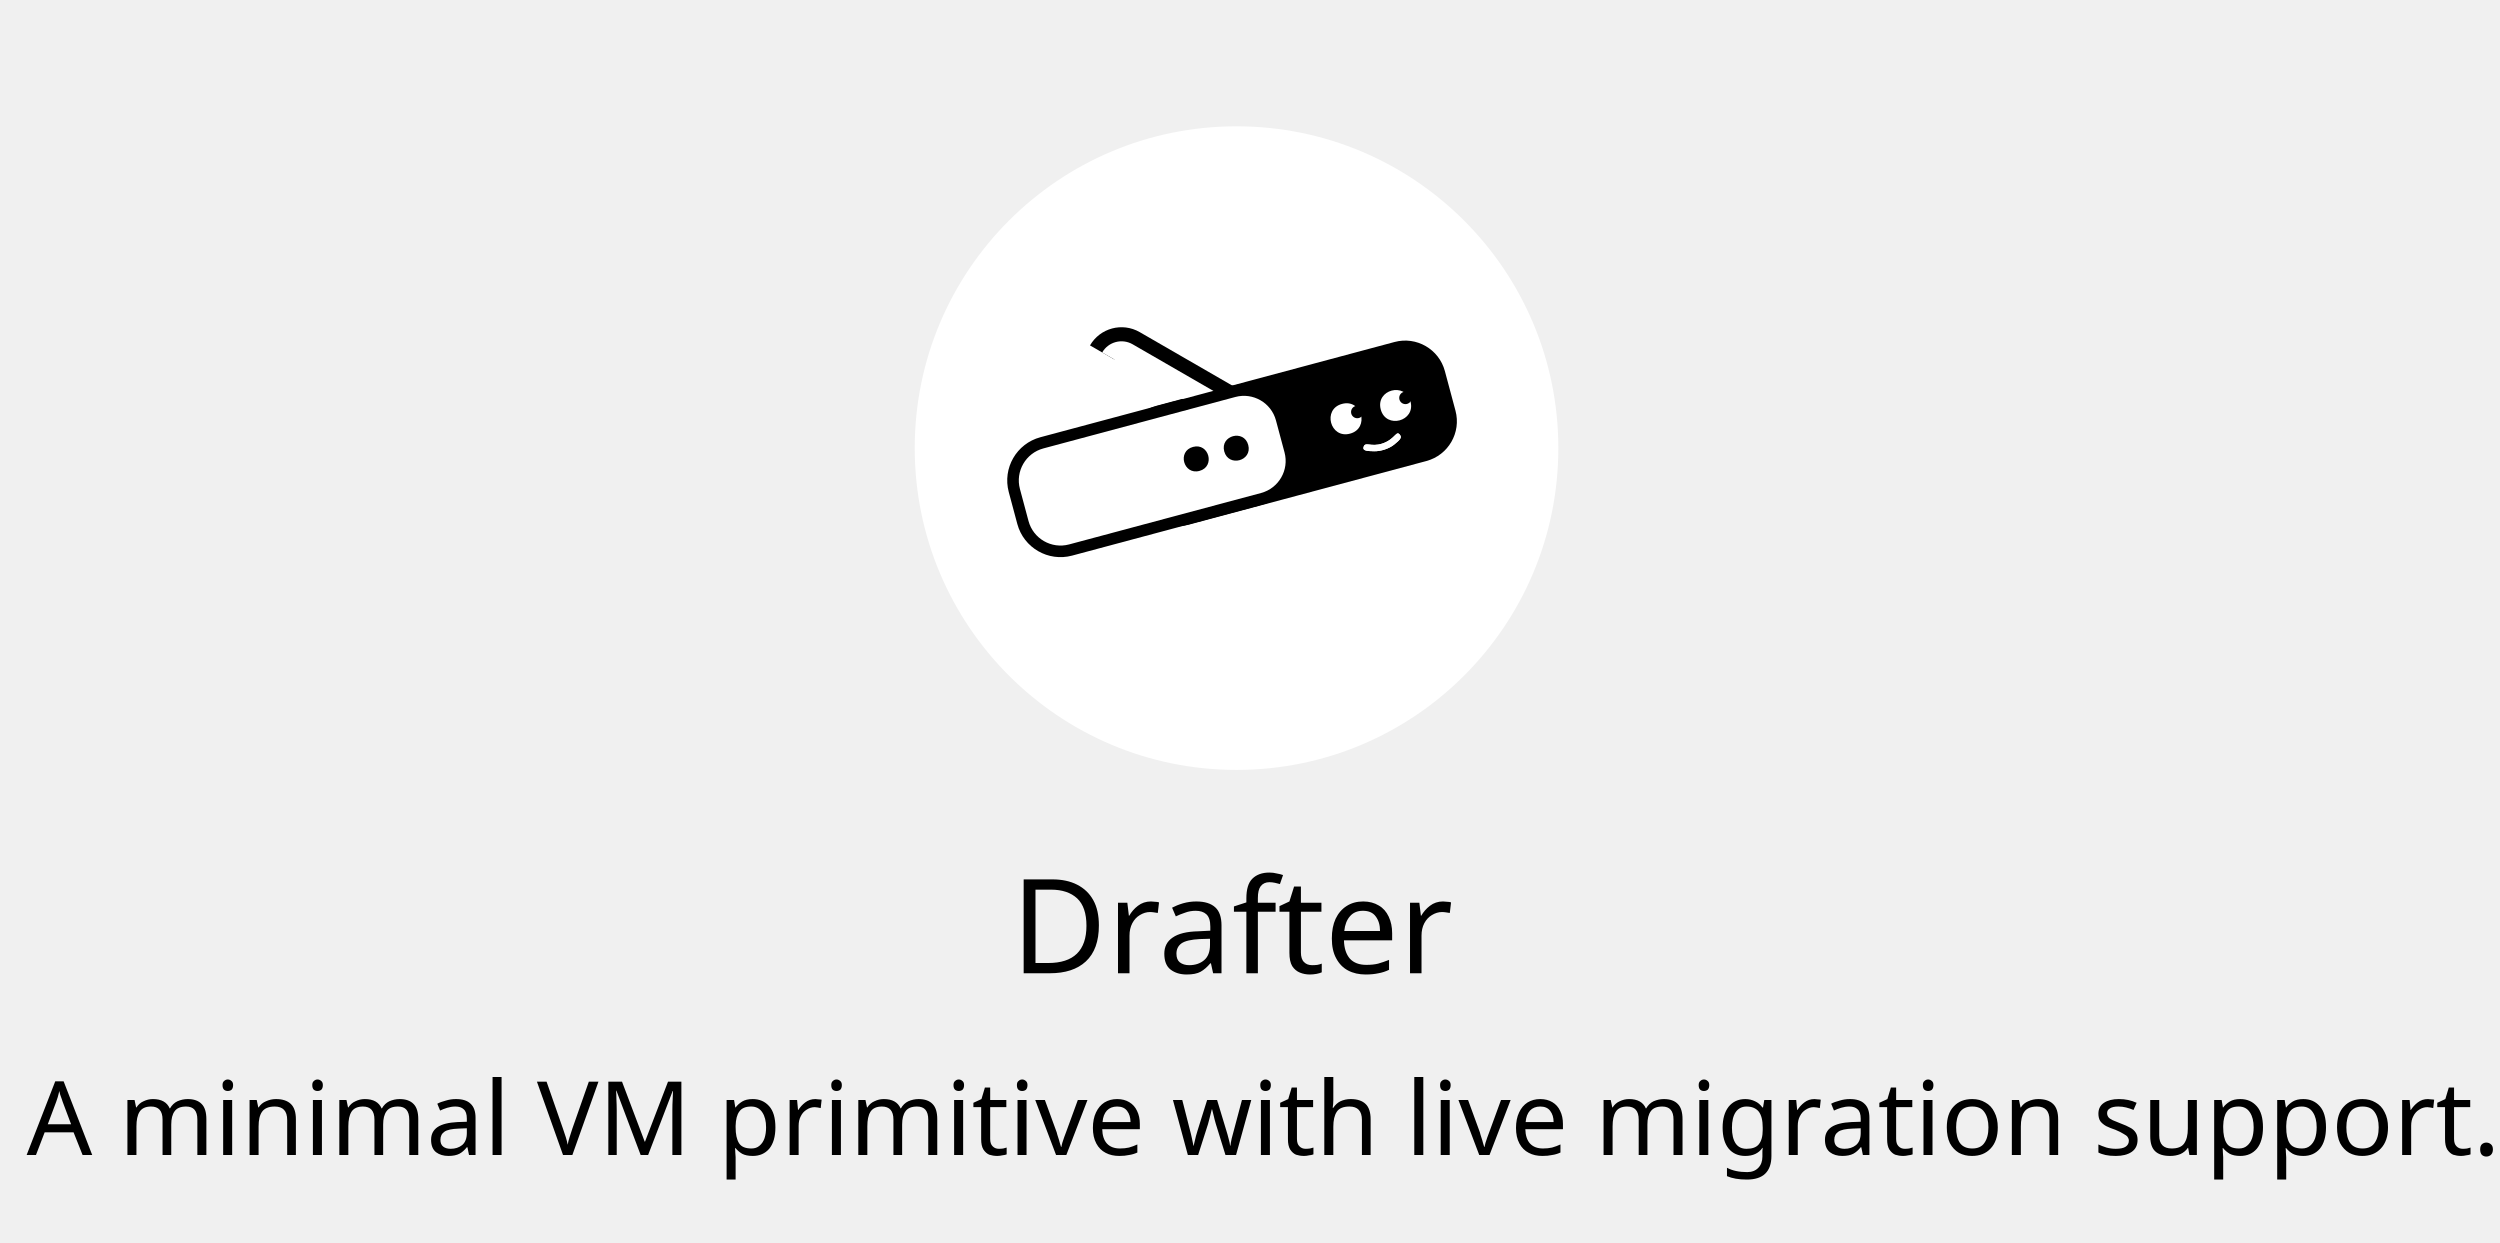
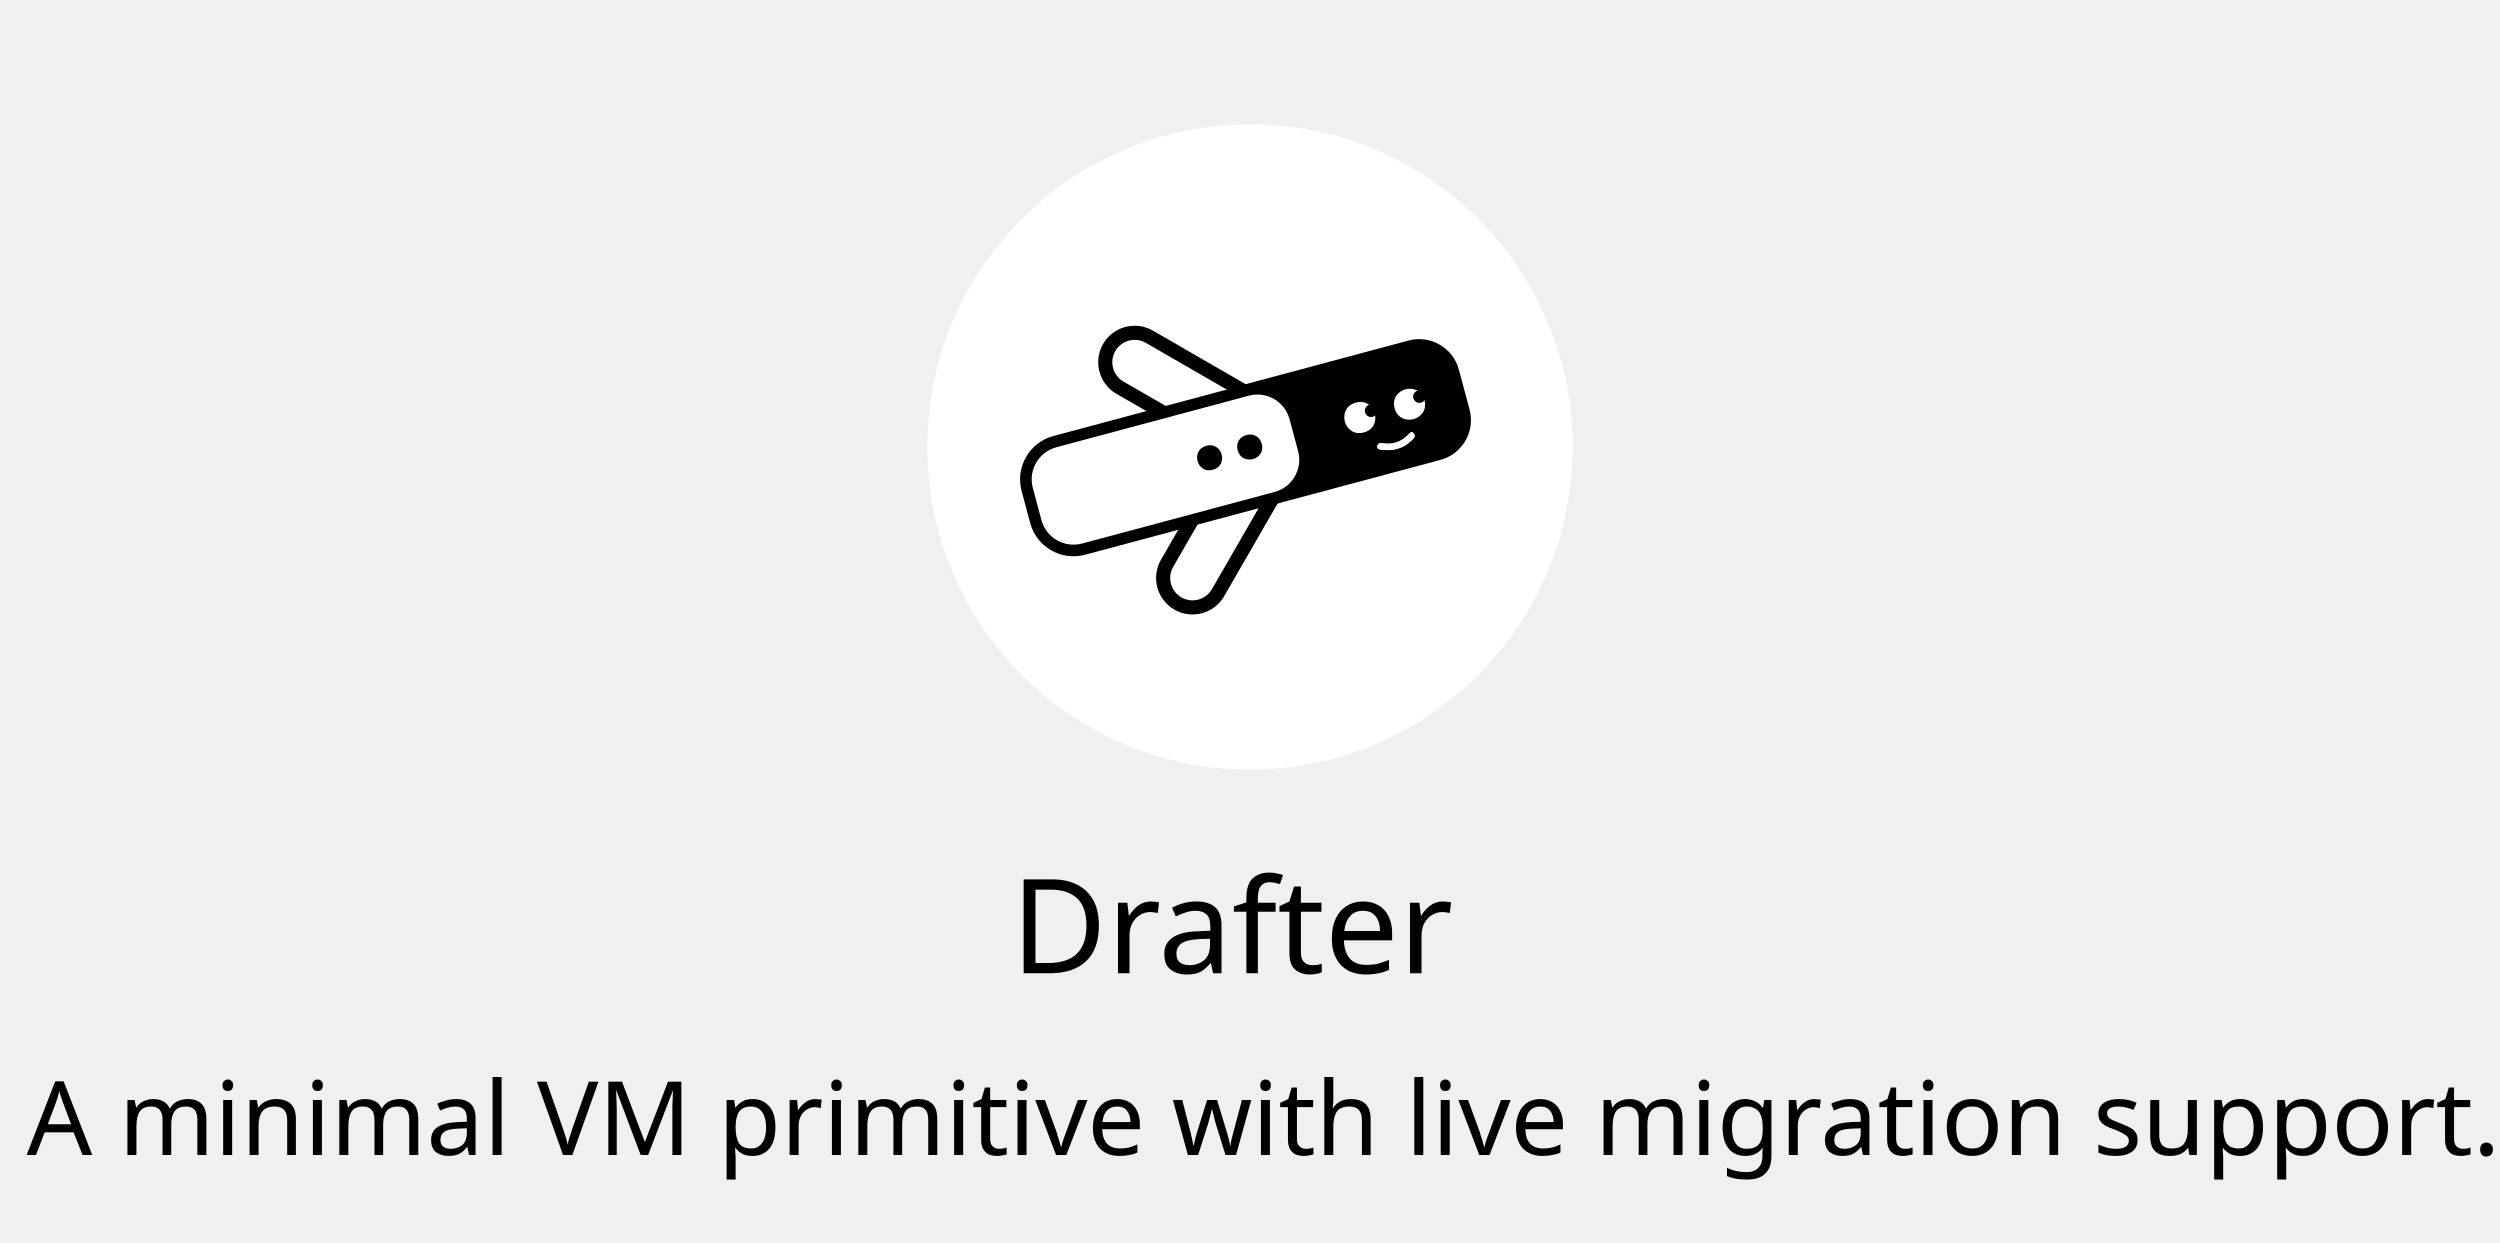
<svg xmlns="http://www.w3.org/2000/svg" width="474.997" height="236.13" viewBox="0 0 125.676 62.476" version="1.1" id="svg1" xml:space="preserve">
  <defs id="defs1">
    <filter style="color-interpolation-filters:sRGB" id="filter13" x="-0.153" y="-0.178" width="1.306" height="1.357">
      <feFlood result="flood" in="SourceGraphic" flood-opacity="0.729" flood-color="rgb(0,0,0)" id="feFlood12" />
      <feGaussianBlur result="blur" in="SourceGraphic" stdDeviation="3" id="feGaussianBlur12" />
      <feOffset result="offset" in="blur" dx="0" dy="0" id="feOffset12" />
      <feComposite result="comp1" operator="in" in="flood" in2="offset" id="feComposite12" />
      <feComposite result="comp2" operator="over" in="SourceGraphic" in2="comp1" id="feComposite13" />
    </filter>
    <filter style="color-interpolation-filters:sRGB" id="filter20" x="-0.173" y="-0.279" width="1.345" height="1.558">
      <feFlood result="flood" in="SourceGraphic" flood-opacity="0.73" flood-color="rgb(0,0,0)" id="feFlood19" />
      <feGaussianBlur result="blur" in="SourceGraphic" stdDeviation="3" id="feGaussianBlur19" />
      <feOffset result="offset" in="blur" dx="0" dy="0" id="feOffset19" />
      <feComposite result="comp1" operator="in" in="offset" in2="flood" id="feComposite19" />
      <feComposite result="comp2" operator="over" in="SourceGraphic" in2="comp1" id="feComposite20" />
    </filter>
    <filter style="color-interpolation-filters:sRGB" id="filter46" x="-0.051" y="-0.249" width="1.102" height="1.498">
      <feFlood result="flood" in="SourceGraphic" flood-opacity="0.729" flood-color="rgb(0,0,0)" id="feFlood45" />
      <feGaussianBlur result="blur" in="SourceGraphic" stdDeviation="1.4" id="feGaussianBlur45" />
      <feOffset result="offset" in="blur" dx="0" dy="0" id="feOffset45" />
      <feComposite result="comp1" operator="in" in="flood" in2="offset" id="feComposite45" />
      <feComposite result="comp2" operator="over" in="SourceGraphic" in2="comp1" id="feComposite46" />
    </filter>
+     <filter style="color-interpolation-filters:sRGB;" id="filter13-3" x="-0.153" y="-0.178" width="1.306" height="1.357">
+       <feFlood result="flood" in="SourceGraphic" flood-opacity="0.729" flood-color="rgb(0,0,0)" id="feFlood12-6" />
+       <feGaussianBlur result="blur" in="SourceGraphic" stdDeviation="3" id="feGaussianBlur12-7" />
+       <feOffset result="offset" in="blur" dx="0" dy="0" id="feOffset12-5" />
+       <feComposite result="comp1" operator="in" in="flood" in2="offset" id="feComposite12-3" />
+       <feComposite result="comp2" operator="over" in="SourceGraphic" in2="comp1" id="feComposite13-5" />
+     </filter>
+     <filter style="color-interpolation-filters:sRGB;" id="filter20-6" x="-0.173" y="-0.279" width="1.345" height="1.558">
+       <feFlood result="flood" in="SourceGraphic" flood-opacity="0.73" flood-color="rgb(0,0,0)" id="feFlood19-2" />
+       <feGaussianBlur result="blur" in="SourceGraphic" stdDeviation="3" id="feGaussianBlur19-9" />
+       <feOffset result="offset" in="blur" dx="0" dy="0" id="feOffset19-1" />
+       <feComposite result="comp1" operator="in" in="offset" in2="flood" id="feComposite19-2" />
+       <feComposite result="comp2" operator="over" in="SourceGraphic" in2="comp1" id="feComposite20-7" />
+     </filter>
+     <filter style="color-interpolation-filters:sRGB;" id="filter46-0" x="-0.051" y="-0.249" width="1.102" height="1.498">
+       <feFlood result="flood" in="SourceGraphic" flood-opacity="0.729" flood-color="rgb(0,0,0)" id="feFlood45-9" />
+       <feGaussianBlur result="blur" in="SourceGraphic" stdDeviation="1.4" id="feGaussianBlur45-3" />
+       <feOffset result="offset" in="blur" dx="0" dy="0" id="feOffset45-6" />
+       <feComposite result="comp1" operator="in" in="flood" in2="offset" id="feComposite45-0" />
+       <feComposite result="comp2" operator="over" in="SourceGraphic" in2="comp1" id="feComposite46-6" />
+     </filter>
  </defs>
  <g id="layer1" transform="translate(-47.64134,-22.43695)">
-     <g id="layer1-3" transform="matrix(0.238835,0,0,0.238835,85.09409,9.829306)">
-       <circle style="fill:#ffffff;fill-opacity:1;stroke:none;stroke-width:0.034;-inkscape-stroke:none;stop-color:#000000" id="path10324" cx="103.452" cy="147.108" r="67.733" />
-       <g id="g9" transform="matrix(1.241029,-0.3325325,0.3325325,1.241029,-88.37971,3.089557)">
-         <g id="g3" transform="translate(2.368991,-0.1906314)" style="stroke:#ffffff;stroke-width:3.341;stroke-dasharray:none;stroke-opacity:1;paint-order:stroke markers fill">
-           <g id="g1" transform="translate(0,-13.45596)">
-             <path d="m 101.978,150.472 c -3.711,0 -6.728,3.017 -6.728,6.728 v 6.728 c 0,3.711 3.017,6.728 6.728,6.728 h 40.368 c 3.711,0 6.728,-3.017 6.728,-6.728 v -6.728 c 0,-3.711 -3.017,-6.728 -6.728,-6.728 z m 29.435,7.569 c 3.372,-0.008 3.372,5.054 0,5.046 -3.372,0.008 -3.372,-5.054 0,-5.046 z m 5.887,2.523 c 0,-3.364 5.046,-3.364 5.046,0 0,3.364 -5.046,3.364 -5.046,0 z" id="path3" style="stroke:#ffffff;stroke-width:3.341;stroke-dasharray:none;stroke-opacity:1;paint-order:stroke markers fill" />
-             <ellipse style="fill:#ffffff;fill-opacity:1;stroke:none;stroke-width:5.843;stroke-dasharray:none;stroke-opacity:1;paint-order:stroke markers fill" id="ellipse51" ry="1.283" rx="1.372" cy="160.86" cx="131.308" />
-             <ellipse style="fill:#ffffff;fill-opacity:1;stroke:none;stroke-width:5.843;stroke-dasharray:none;stroke-opacity:1;paint-order:stroke markers fill" id="ellipse52" ry="1.283" rx="1.372" cy="160.269" cx="139.578" />
-           </g>
-           <path d="m 121.417,149.495 c 1.425,-1.425 1.425,-3.74 0,-5.166 l -18.245,-18.245 c -1.425,-1.425 -3.74,-1.425 -5.166,0" id="path1" style="fill:#ffffff;stroke:#000000;stroke-width:4.612;stroke-dasharray:none;stroke-opacity:1;paint-order:stroke markers fill" transform="translate(-2.36899,0.1906315)" />
-           <g id="g2" transform="matrix(1.135741,0,0,1.135741,19.09738,-30.8241)">
-             <path d="m 55.613,149.498 c -2.636,0 -4.779,2.143 -4.779,4.779 v 4.779 c 0,2.636 2.143,4.779 4.779,4.779 h 28.674 c 2.636,0 4.779,-2.143 4.779,-4.779 v -4.779 c 0,-2.636 -2.143,-4.779 -4.779,-4.779 z m 20.908,5.376 c 2.394,-0.005 2.394,3.589 0,3.584 -2.394,0.005 -2.394,-3.589 0,-3.584 z m 4.182,1.792 c 0,-2.39 3.584,-2.39 3.584,0 0,2.39 -3.584,2.39 -3.584,0 z" id="path2" style="fill:#ffffff;fill-opacity:1;stroke:#000000;stroke-width:3.341;stroke-dasharray:none;stroke-opacity:1;paint-order:stroke markers fill" />
-             <ellipse style="fill:#000000;fill-opacity:1;stroke:none;stroke-width:5.843;stroke-dasharray:none;stroke-opacity:1;paint-order:stroke markers fill" id="ellipse53" ry="1.283" rx="1.372" cy="156.716" cx="82.352" />
-             <ellipse style="fill:#000000;fill-opacity:1;stroke:none;stroke-width:5.843;stroke-dasharray:none;stroke-opacity:1;paint-order:stroke markers fill" id="ellipse54" ry="1.283" rx="1.372" cy="156.537" cx="76.438" />
-           </g>
-         </g>
-         <path id="path9" style="fill:#ffffff;stroke:none;stroke-width:1.256;stroke-opacity:1;paint-order:stroke markers fill" d="m 137.392,143.095 c 0.27,0.4 -0.027,0.744 -0.993,1.525 -0.838,0.678 -2.198,1.116 -3.284,1.093 -1.05,-0.022 -1.864,-0.056 -1.747,-0.613 0.227,-1.086 1.182,-0.003 3.105,-0.652 2.177,-0.735 2.259,-2.33 2.92,-1.352 z" transform="rotate(15,106.3669,163.6597)" />
-         <path id="path10" style="fill:#ffffff;stroke:none;stroke-width:1.256;stroke-opacity:1;paint-order:stroke markers fill" d="m 137.392,143.095 c 0.27,0.4 -0.027,0.744 -0.993,1.525 -0.838,0.678 -2.198,1.116 -3.284,1.093 -1.05,-0.022 -1.864,-0.056 -1.747,-0.613 0.227,-1.086 1.182,-0.003 3.105,-0.652 2.177,-0.735 2.259,-2.33 2.92,-1.352 z" transform="rotate(15,106.3669,163.6597)" />
-         <circle style="fill:#000000;fill-opacity:1;stroke:none;stroke-width:3.341;stroke-opacity:1;paint-order:stroke markers fill" id="path11" cx="138.248" cy="136.973" r="1.021" transform="rotate(15,106.3669,163.6597)" />
-         <circle style="fill:#000000;fill-opacity:1;stroke:none;stroke-width:3.341;stroke-opacity:1;paint-order:stroke markers fill" id="circle12" cx="130.357" cy="139.283" r="1.021" transform="rotate(15,106.3669,163.6597)" />
-       </g>
-     </g>
    <text xml:space="preserve" style="font-size:6.603px;font-family:'-apple-system', BlinkMacSystemFont, 'Segoe UI', 'Noto Sans', Helvetica, Arial, sans-serif, 'Apple Color Emoji', 'Segoe UI Emoji';fill:#000000;fill-opacity:1;stroke:none;stroke-width:6.949;paint-order:stroke markers fill" x="98.459" y="71.365" id="text1">
      <tspan id="tspan1" style="font-style:normal;font-variant:normal;font-weight:500;font-stretch:normal;font-family:'-apple-system', BlinkMacSystemFont, 'Segoe UI', 'Noto Sans', Helvetica, Arial, sans-serif, 'Apple Color Emoji', 'Segoe UI Emoji';fill:#000000;fill-opacity:1;stroke:none;stroke-width:6.949" x="98.459" y="71.365">Drafter</tspan>
    </text>
    <text xml:space="preserve" style="font-size:5.149px;font-family:'-apple-system', BlinkMacSystemFont, 'Segoe UI', 'Noto Sans', Helvetica, Arial, sans-serif, 'Apple Color Emoji', 'Segoe UI Emoji';fill:#000000;fill-opacity:1;stroke:none;stroke-width:5.418;paint-order:stroke markers fill" x="47.641" y="80.502" id="text2">
      <tspan id="tspan2" style="font-style:normal;font-variant:normal;font-weight:normal;font-stretch:normal;font-family:'-apple-system', BlinkMacSystemFont, 'Segoe UI', 'Noto Sans', Helvetica, Arial, sans-serif, 'Apple Color Emoji', 'Segoe UI Emoji';fill:#000000;fill-opacity:1;stroke:none;stroke-width:5.418" x="47.641" y="80.502"> A minimal VM primitive with live migration support. </tspan>
    </text>
+     <g id="layer1-2" transform="matrix(0.2394851,0,0,0.2394851,85.70423,9.675471)">
+       <circle style="fill:#ffffff;fill-opacity:1;stroke:none;stroke-width:0.034;-inkscape-stroke:none;stop-color:#000000" id="path10324-6" cx="103.452" cy="147.108" r="67.733" />
+       <g id="g9-1" transform="matrix(1.241029,-0.3325325,0.3325325,1.241029,-88.37971,3.089557)">
+         <g id="g3-8" transform="translate(2.368991,-0.1906314)" style="stroke:#ffffff;stroke-width:3.341;stroke-dasharray:none;stroke-opacity:1;paint-order:stroke markers fill">
+           <g id="g1-7" transform="translate(0,-13.45596)">
+             <path d="m 101.978,150.472 c -3.711,0 -6.728,3.017 -6.728,6.728 v 6.728 c 0,3.711 3.017,6.728 6.728,6.728 h 40.368 c 3.711,0 6.728,-3.017 6.728,-6.728 v -6.728 c 0,-3.711 -3.017,-6.728 -6.728,-6.728 z m 29.435,7.569 c 3.372,-0.008 3.372,5.054 0,5.046 -3.372,0.008 -3.372,-5.054 0,-5.046 z m 5.887,2.523 c 0,-3.364 5.046,-3.364 5.046,0 0,3.364 -5.046,3.364 -5.046,0 z" id="path3-9" style="stroke:#ffffff;stroke-width:3.341;stroke-dasharray:none;stroke-opacity:1;paint-order:stroke markers fill" />
+             <ellipse style="fill:#ffffff;fill-opacity:1;stroke:none;stroke-width:5.843;stroke-dasharray:none;stroke-opacity:1;paint-order:stroke markers fill" id="ellipse51-2" ry="1.283" rx="1.372" cy="160.86" cx="131.308" />
+             <ellipse style="fill:#ffffff;fill-opacity:1;stroke:none;stroke-width:5.843;stroke-dasharray:none;stroke-opacity:1;paint-order:stroke markers fill" id="ellipse52-0" ry="1.283" rx="1.372" cy="160.269" cx="139.578" />
+           </g>
+           <path d="m 121.417,149.495 c 1.425,-1.425 1.425,-3.74 0,-5.166 l -18.245,-18.245 c -1.425,-1.425 -3.74,-1.425 -5.166,0 -1.425,1.425 -1.425,3.74 0,5.166 L 110.037,143.269 H 85.358 c -2.018,0 -3.649,1.631 -3.649,3.649 0,2.018 1.631,3.649 3.649,3.649 H 110.025 l -12.008,12.019 c -1.425,1.425 -1.425,3.74 0,5.166 1.425,1.425 3.741,1.426 5.166,0 z" id="path1-2" style="fill:#ffffff;stroke:#000000;stroke-width:4.612;stroke-dasharray:none;stroke-opacity:1;paint-order:stroke markers fill" transform="translate(-2.36899,0.1906315)" />
+           <g id="g2-3" transform="matrix(1.135741,0,0,1.135741,19.09738,-30.8241)">
+             <path d="m 55.613,149.498 c -2.636,0 -4.779,2.143 -4.779,4.779 v 4.779 c 0,2.636 2.143,4.779 4.779,4.779 h 28.674 c 2.636,0 4.779,-2.143 4.779,-4.779 v -4.779 c 0,-2.636 -2.143,-4.779 -4.779,-4.779 z m 20.908,5.376 c 2.394,-0.005 2.394,3.589 0,3.584 -2.394,0.005 -2.394,-3.589 0,-3.584 z m 4.182,1.792 c 0,-2.39 3.584,-2.39 3.584,0 0,2.39 -3.584,2.39 -3.584,0 z" id="path2-7" style="fill:#ffffff;fill-opacity:1;stroke:#000000;stroke-width:3.341;stroke-dasharray:none;stroke-opacity:1;paint-order:stroke markers fill" />
+             <ellipse style="fill:#000000;fill-opacity:1;stroke:none;stroke-width:5.843;stroke-dasharray:none;stroke-opacity:1;paint-order:stroke markers fill" id="ellipse53-5" ry="1.283" rx="1.372" cy="156.716" cx="82.352" />
+             <ellipse style="fill:#000000;fill-opacity:1;stroke:none;stroke-width:5.843;stroke-dasharray:none;stroke-opacity:1;paint-order:stroke markers fill" id="ellipse54-9" ry="1.283" rx="1.372" cy="156.537" cx="76.438" />
+           </g>
+         </g>
+         <path id="path9-2" style="fill:#ffffff;stroke:none;stroke-width:1.256;stroke-opacity:1;paint-order:stroke markers fill" d="m 137.392,143.095 c 0.27,0.4 -0.027,0.744 -0.993,1.525 -0.838,0.678 -2.198,1.116 -3.284,1.093 -1.05,-0.022 -1.864,-0.056 -1.747,-0.613 0.227,-1.086 1.182,-0.003 3.105,-0.652 2.177,-0.735 2.259,-2.33 2.92,-1.352 z" transform="rotate(15,106.3669,163.6597)" />
+         <path id="path10-2" style="fill:#ffffff;stroke:none;stroke-width:1.256;stroke-opacity:1;paint-order:stroke markers fill" d="m 137.392,143.095 c 0.27,0.4 -0.027,0.744 -0.993,1.525 -0.838,0.678 -2.198,1.116 -3.284,1.093 -1.05,-0.022 -1.864,-0.056 -1.747,-0.613 0.227,-1.086 1.182,-0.003 3.105,-0.652 2.177,-0.735 2.259,-2.33 2.92,-1.352 z" transform="rotate(15,106.3669,163.6597)" />
+         <circle style="fill:#000000;fill-opacity:1;stroke:none;stroke-width:3.341;stroke-opacity:1;paint-order:stroke markers fill" id="path11-8" cx="138.248" cy="136.973" r="1.021" transform="rotate(15,106.3669,163.6597)" />
+         <circle style="fill:#000000;fill-opacity:1;stroke:none;stroke-width:3.341;stroke-opacity:1;paint-order:stroke markers fill" id="circle12-9" cx="130.357" cy="139.283" r="1.021" transform="rotate(15,106.3669,163.6597)" />
+       </g>
+     </g>
  </g>
</svg>
